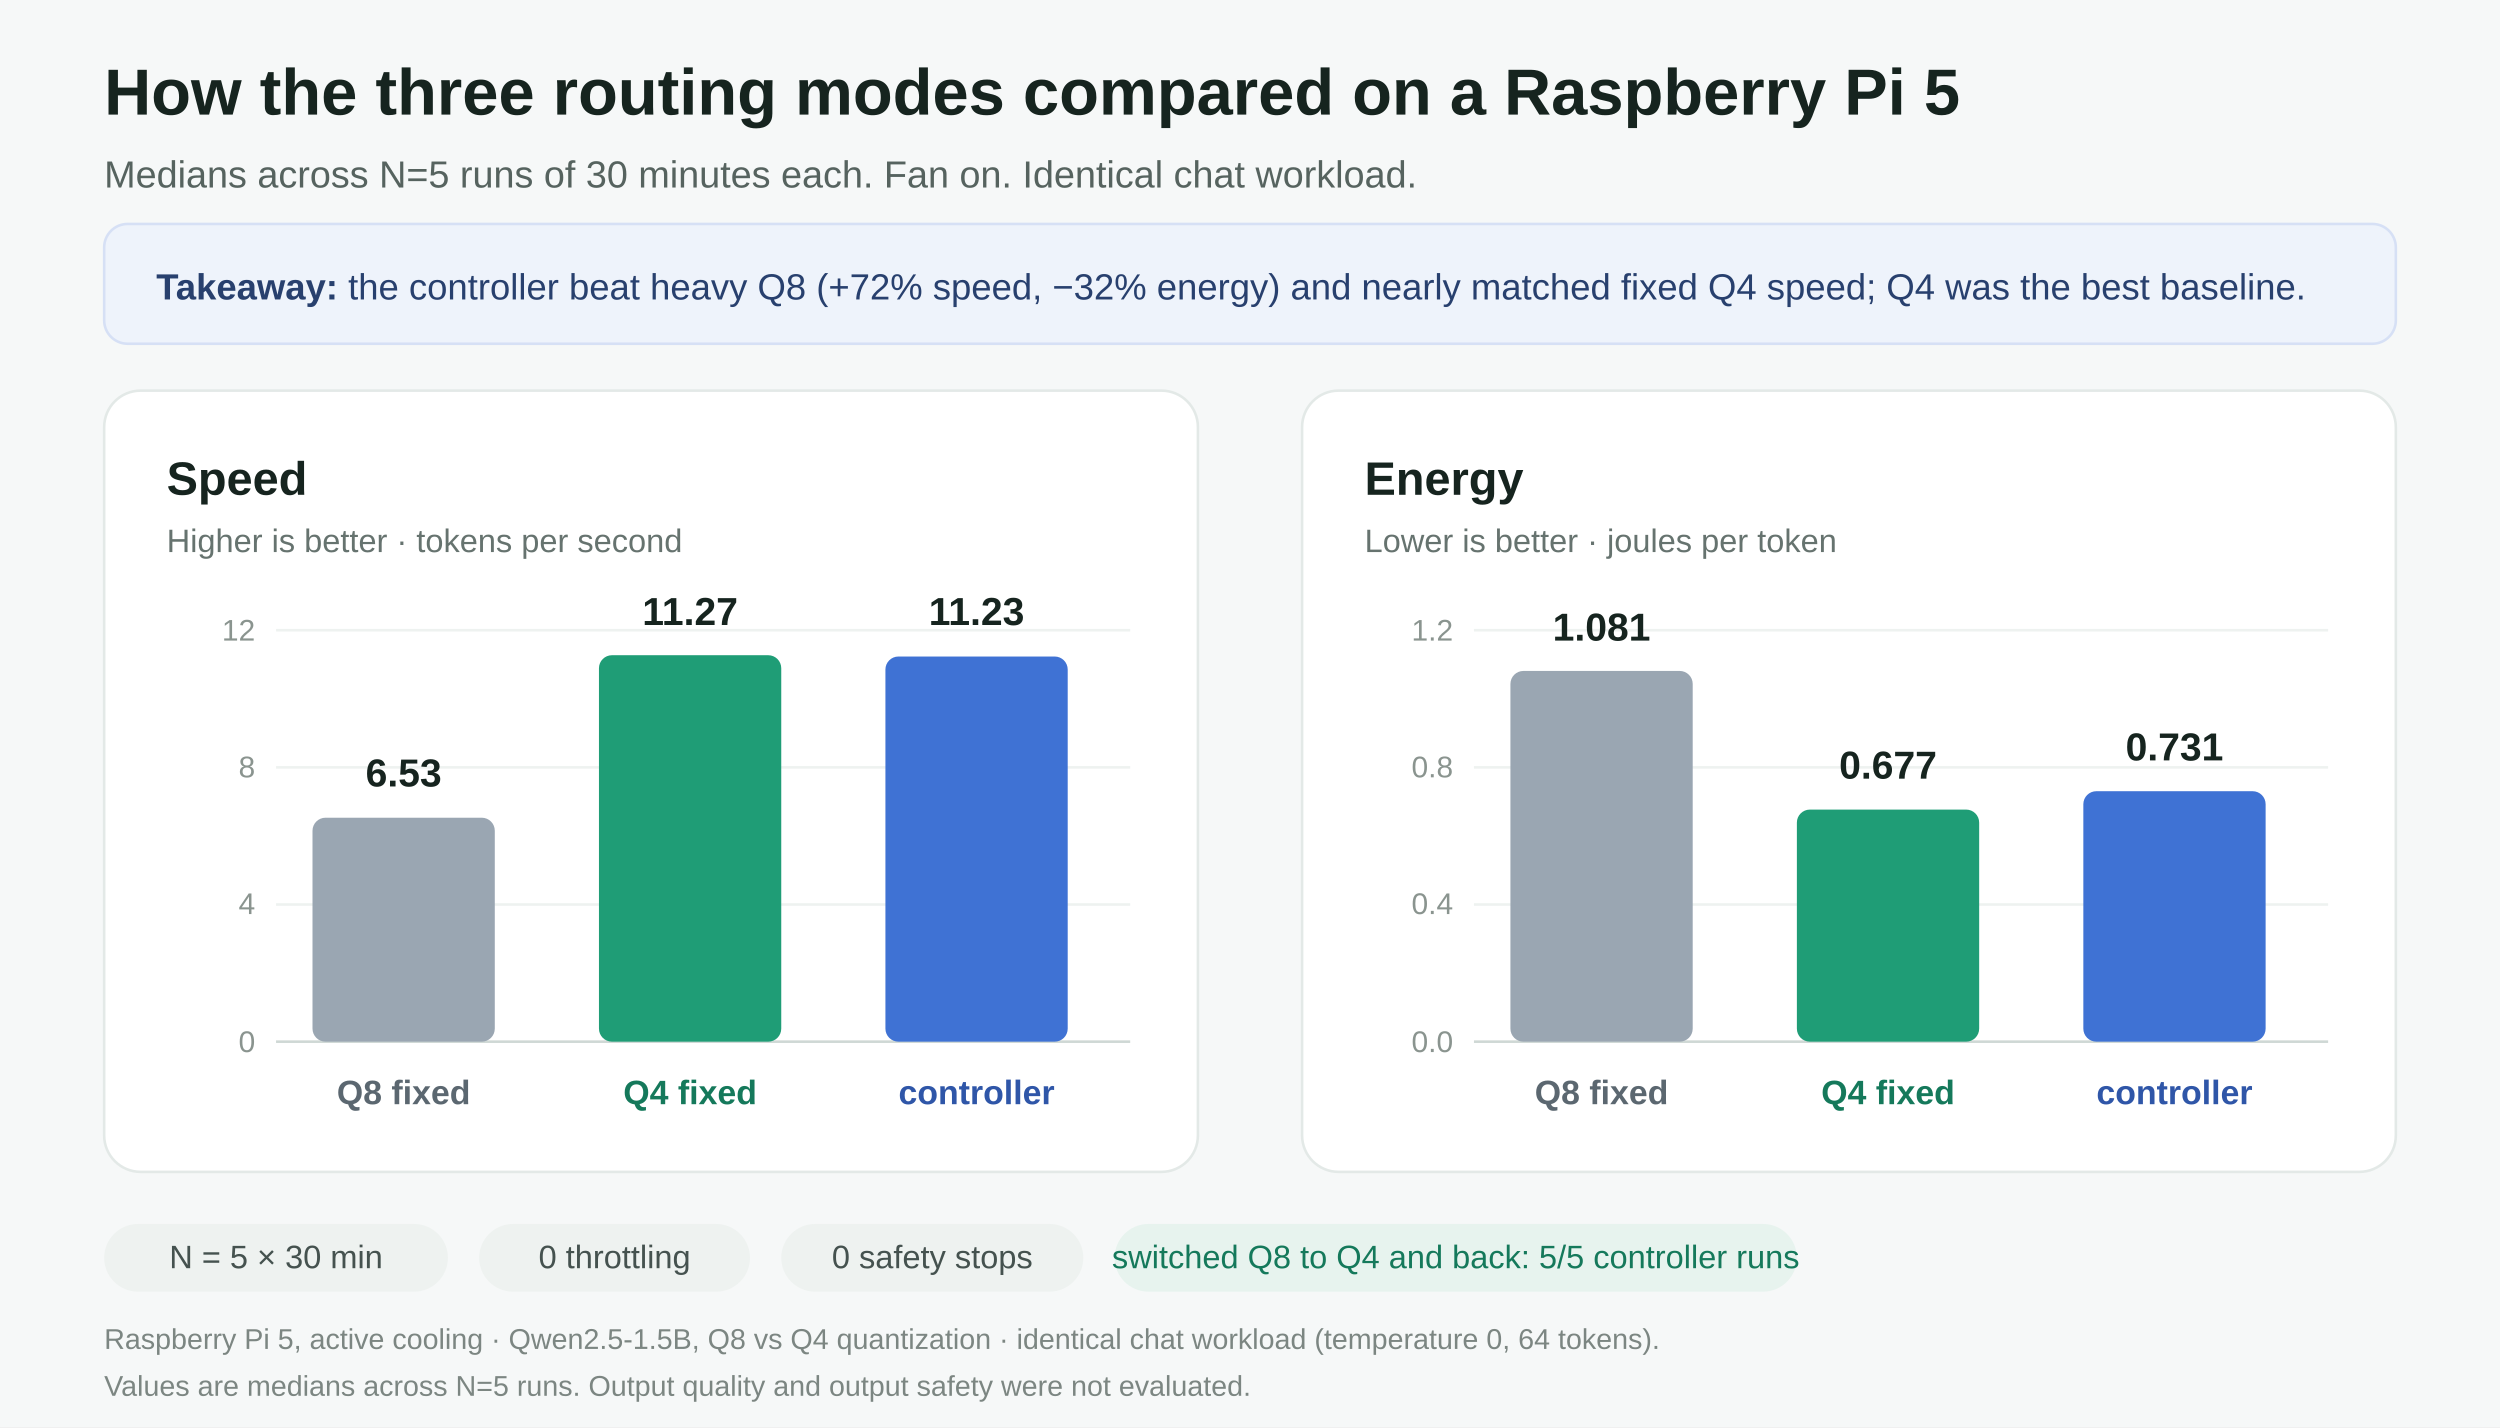
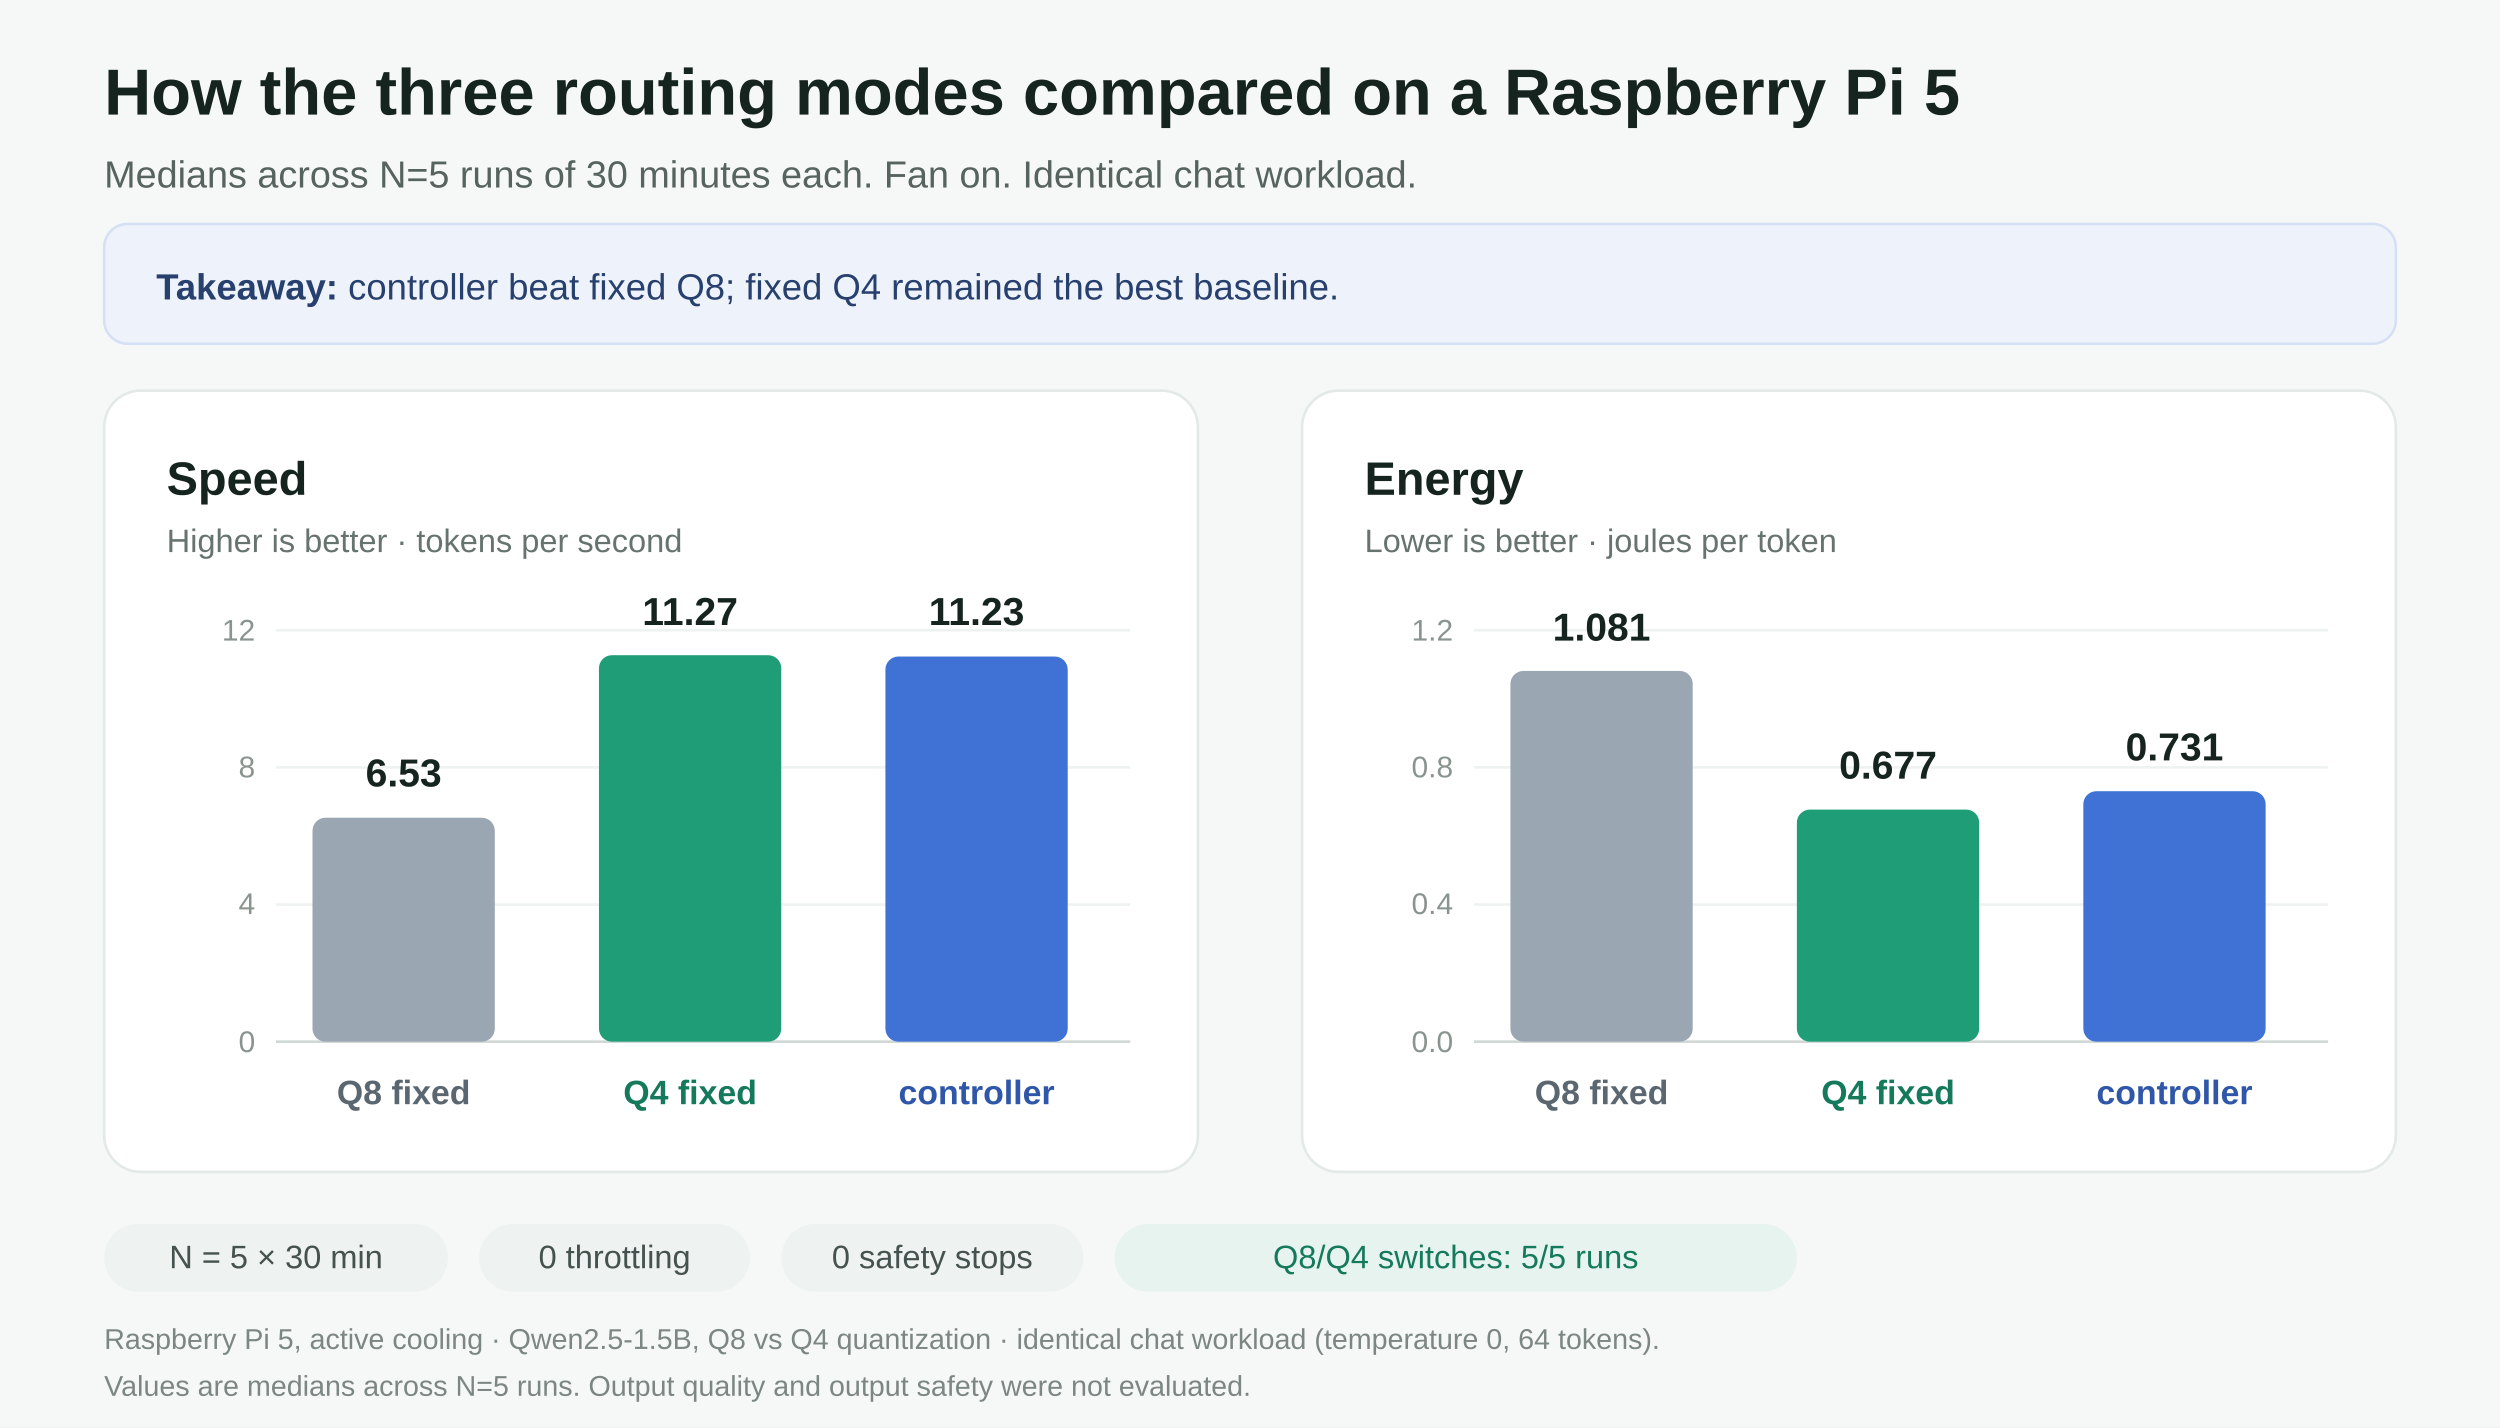
<svg xmlns="http://www.w3.org/2000/svg" width="960" height="548" viewBox="0 0 960 548" role="img" aria-labelledby="title desc">
  <rect width="960" height="548" fill="#f6f8f8" />
  <text x="40" y="44" font-family="Arial, Helvetica, sans-serif" font-size="25" font-weight="700" fill="#16241f">How the three routing modes compared on a Raspberry Pi 5</text>
  <text x="40" y="72" font-family="Arial, Helvetica, sans-serif" font-size="14.5" fill="#56635f">Medians across N=5 runs of 30 minutes each. Fan on. Identical chat workload.</text>
  <rect x="40" y="86" width="880" height="46" rx="9" fill="#eef3fb" stroke="#d6e0f5" />
  <text x="60" y="115" font-family="Arial, Helvetica, sans-serif" font-size="14" fill="#28406e">
-     <tspan font-weight="700">Takeaway:</tspan> the controller beat heavy Q8 (+72% speed, −32% energy) and nearly matched fixed Q4 speed; Q4 was the best baseline.</text>
+     <tspan font-weight="700">Takeaway:</tspan> controller beat fixed Q8; fixed Q4 remained the best baseline.</text>
  <g transform="translate(40 150)">
    <rect x="0" y="0" width="420" height="300" rx="14" fill="#ffffff" stroke="#e3e9e7" />
    <text x="24" y="40" font-family="Arial, Helvetica, sans-serif" font-size="18" font-weight="700" fill="#16241f">Speed</text>
    <text x="24" y="62" font-family="Arial, Helvetica, sans-serif" font-size="12.5" fill="#66736f">Higher is better · tokens per second</text>
    <line x1="66" y1="250" x2="394" y2="250" stroke="#cfd8d5" />
    <line x1="66" y1="197.33" x2="394" y2="197.33" stroke="#eef2f0" />
    <line x1="66" y1="144.67" x2="394" y2="144.67" stroke="#eef2f0" />
    <line x1="66" y1="92" x2="394" y2="92" stroke="#eef2f0" />
    <text x="58" y="254" text-anchor="end" font-family="Arial, Helvetica, sans-serif" font-size="11.5" fill="#8a948f">0</text>
    <text x="58" y="201" text-anchor="end" font-family="Arial, Helvetica, sans-serif" font-size="11.5" fill="#8a948f">4</text>
    <text x="58" y="148.5" text-anchor="end" font-family="Arial, Helvetica, sans-serif" font-size="11.5" fill="#8a948f">8</text>
    <text x="58" y="96" text-anchor="end" font-family="Arial, Helvetica, sans-serif" font-size="11.5" fill="#8a948f">12</text>
    <rect x="80" y="164.0" width="70" height="86.0" rx="5" fill="#9aa6b2" />
    <rect x="190" y="101.6" width="70" height="148.4" rx="5" fill="#1f9d76" />
    <rect x="300" y="102.1" width="70" height="147.9" rx="5" fill="#3f72d4" />
    <text x="115" y="152" text-anchor="middle" font-family="Arial, Helvetica, sans-serif" font-size="15" font-weight="700" fill="#16241f">6.53</text>
    <text x="225" y="90" text-anchor="middle" font-family="Arial, Helvetica, sans-serif" font-size="15" font-weight="700" fill="#16241f">11.27</text>
    <text x="335" y="90" text-anchor="middle" font-family="Arial, Helvetica, sans-serif" font-size="15" font-weight="700" fill="#16241f">11.23</text>
    <text x="115" y="274" text-anchor="middle" font-family="Arial, Helvetica, sans-serif" font-size="13" font-weight="700" fill="#5b6770">Q8 fixed</text>
    <text x="225" y="274" text-anchor="middle" font-family="Arial, Helvetica, sans-serif" font-size="13" font-weight="700" fill="#15795b">Q4 fixed</text>
    <text x="335" y="274" text-anchor="middle" font-family="Arial, Helvetica, sans-serif" font-size="13" font-weight="700" fill="#2f56a8">controller</text>
  </g>
  <g transform="translate(500 150)">
    <rect x="0" y="0" width="420" height="300" rx="14" fill="#ffffff" stroke="#e3e9e7" />
    <text x="24" y="40" font-family="Arial, Helvetica, sans-serif" font-size="18" font-weight="700" fill="#16241f">Energy</text>
    <text x="24" y="62" font-family="Arial, Helvetica, sans-serif" font-size="12.5" fill="#66736f">Lower is better · joules per token</text>
    <line x1="66" y1="250" x2="394" y2="250" stroke="#cfd8d5" />
    <line x1="66" y1="197.33" x2="394" y2="197.33" stroke="#eef2f0" />
    <line x1="66" y1="144.67" x2="394" y2="144.67" stroke="#eef2f0" />
    <line x1="66" y1="92" x2="394" y2="92" stroke="#eef2f0" />
    <text x="58" y="254" text-anchor="end" font-family="Arial, Helvetica, sans-serif" font-size="11.5" fill="#8a948f">0.0</text>
    <text x="58" y="201" text-anchor="end" font-family="Arial, Helvetica, sans-serif" font-size="11.5" fill="#8a948f">0.4</text>
    <text x="58" y="148.5" text-anchor="end" font-family="Arial, Helvetica, sans-serif" font-size="11.5" fill="#8a948f">0.8</text>
    <text x="58" y="96" text-anchor="end" font-family="Arial, Helvetica, sans-serif" font-size="11.5" fill="#8a948f">1.2</text>
    <rect x="80" y="107.64" width="70" height="142.36" rx="5" fill="#9aa6b2" />
    <rect x="190" y="160.88" width="70" height="89.12" rx="5" fill="#1f9d76" />
    <rect x="300" y="153.82" width="70" height="96.18" rx="5" fill="#3f72d4" />
    <text x="115" y="96" text-anchor="middle" font-family="Arial, Helvetica, sans-serif" font-size="15" font-weight="700" fill="#16241f">1.081</text>
    <text x="225" y="149" text-anchor="middle" font-family="Arial, Helvetica, sans-serif" font-size="15" font-weight="700" fill="#16241f">0.677</text>
    <text x="335" y="142" text-anchor="middle" font-family="Arial, Helvetica, sans-serif" font-size="15" font-weight="700" fill="#16241f">0.731</text>
    <text x="115" y="274" text-anchor="middle" font-family="Arial, Helvetica, sans-serif" font-size="13" font-weight="700" fill="#5b6770">Q8 fixed</text>
    <text x="225" y="274" text-anchor="middle" font-family="Arial, Helvetica, sans-serif" font-size="13" font-weight="700" fill="#15795b">Q4 fixed</text>
    <text x="335" y="274" text-anchor="middle" font-family="Arial, Helvetica, sans-serif" font-size="13" font-weight="700" fill="#2f56a8">controller</text>
  </g>
  <g font-family="Arial, Helvetica, sans-serif" font-size="12.5">
    <rect x="40" y="470" width="132" height="26" rx="13" fill="#eef2f0" />
    <text x="106" y="487" text-anchor="middle" fill="#45524f">N = 5 × 30 min</text>
    <rect x="184" y="470" width="104" height="26" rx="13" fill="#eef2f0" />
    <text x="236" y="487" text-anchor="middle" fill="#45524f">0 throttling</text>
    <rect x="300" y="470" width="116" height="26" rx="13" fill="#eef2f0" />
    <text x="358" y="487" text-anchor="middle" fill="#45524f">0 safety stops</text>
    <rect x="428" y="470" width="262" height="26" rx="13" fill="#e7f3ee" />
-     <text x="559" y="487" text-anchor="middle" fill="#15795b">switched Q8 to Q4 and back: 5/5 controller runs</text>
+     <text x="559" y="487" text-anchor="middle" fill="#15795b">Q8/Q4 switches: 5/5 runs</text>
  </g>
  <text x="40" y="518" font-family="Arial, Helvetica, sans-serif" font-size="11" fill="#7c8682">Raspberry Pi 5, active cooling · Qwen2.5-1.5B, Q8 vs Q4 quantization · identical chat workload (temperature 0, 64 tokens).</text>
  <text x="40" y="536" font-family="Arial, Helvetica, sans-serif" font-size="11" fill="#7c8682">Values are medians across N=5 runs. Output quality and output safety were not evaluated.</text>
</svg>
